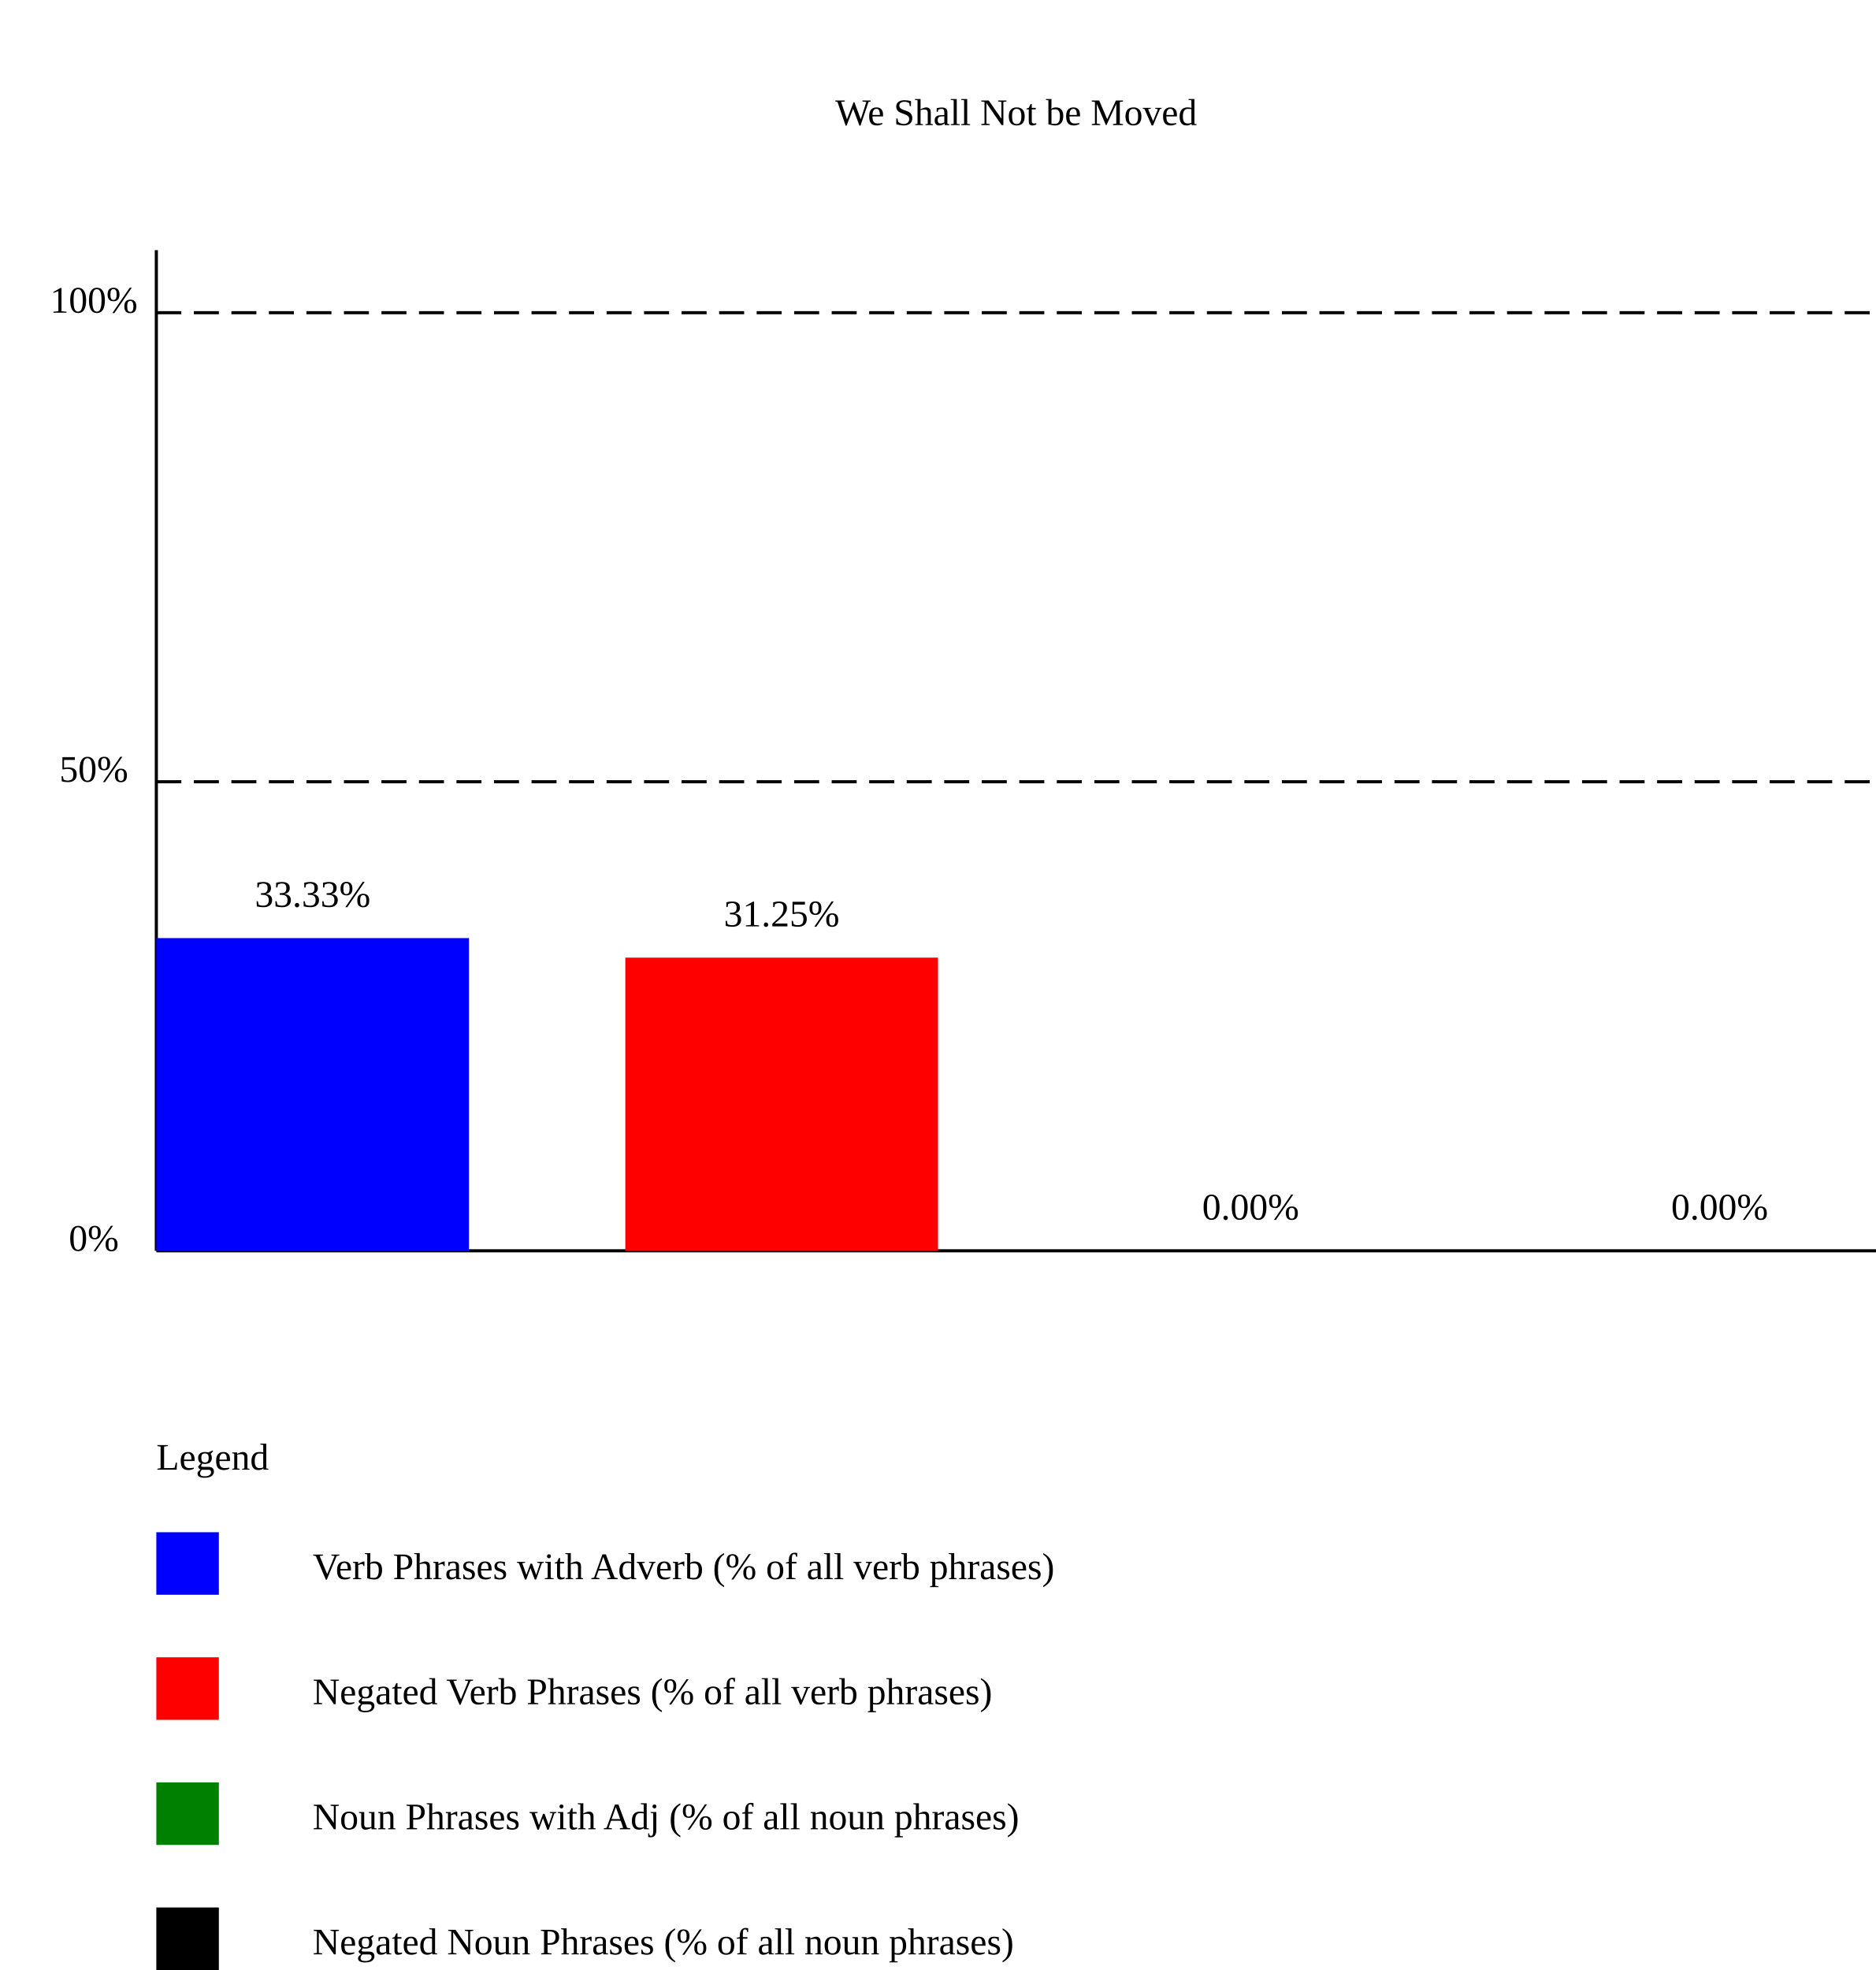
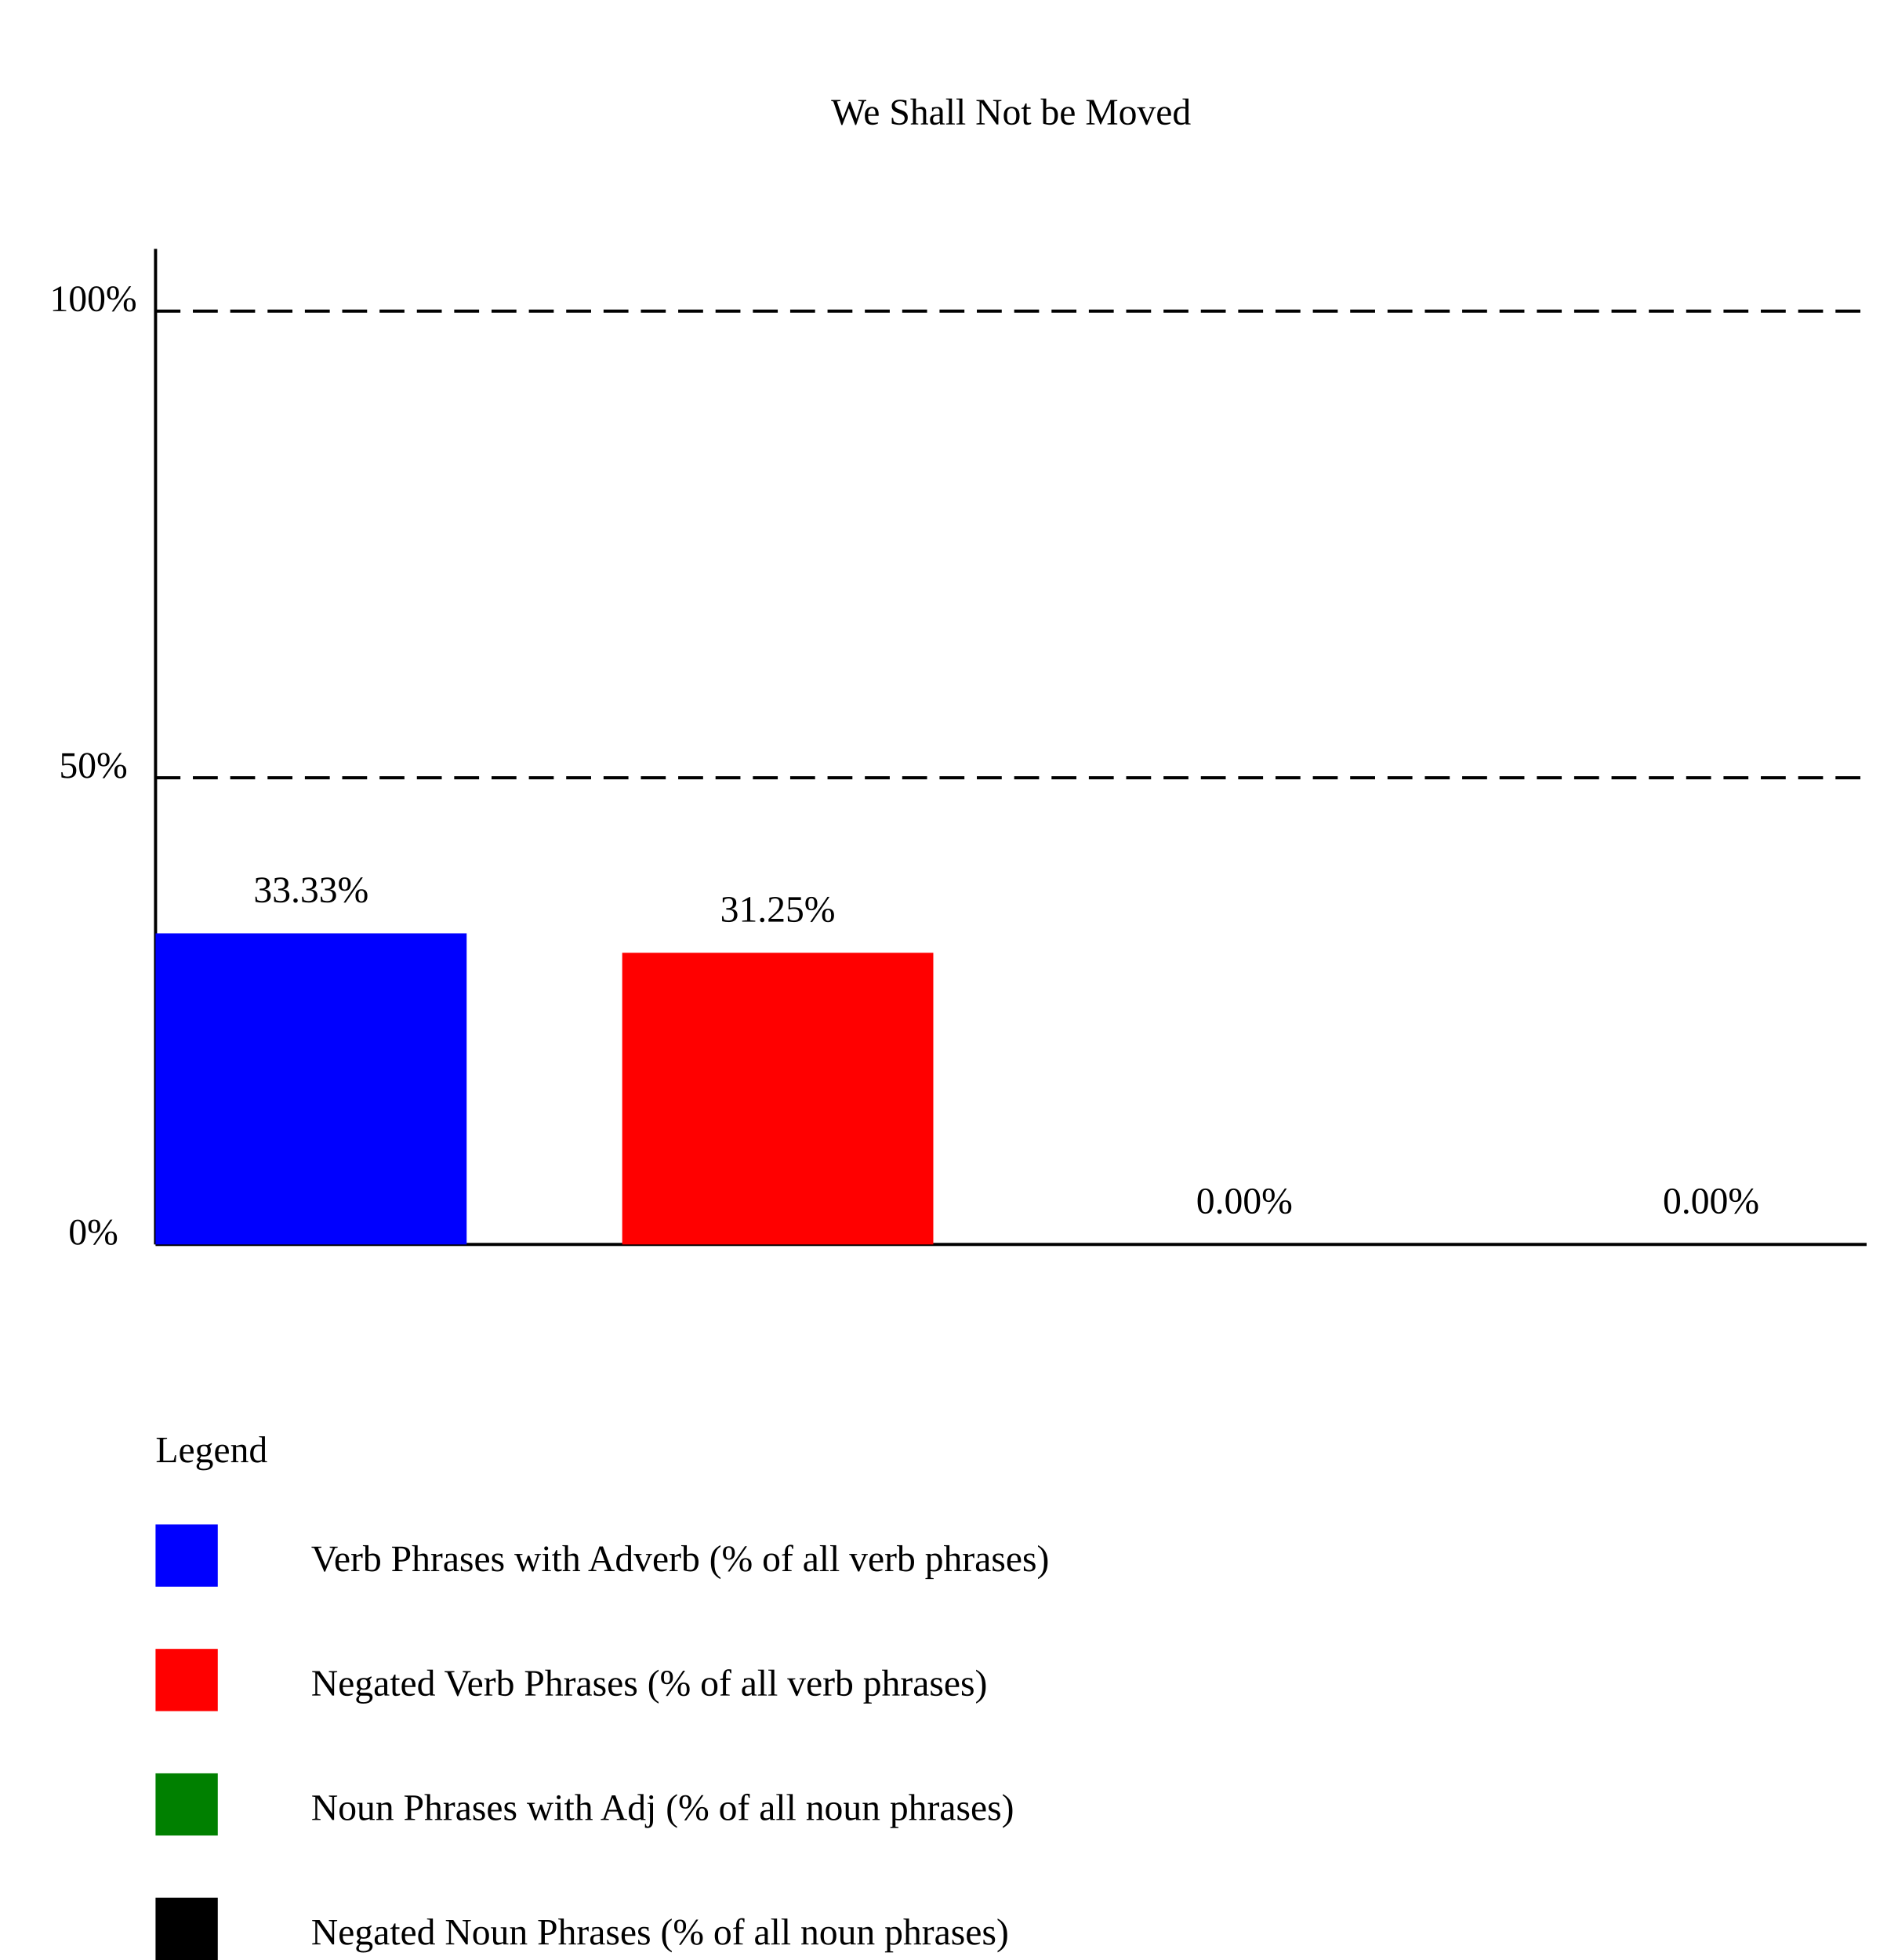
- <svg xmlns="http://www.w3.org/2000/svg" width="100%" height="100%" viewBox="0 0 600 630" preserveAspectRatio="xMidYMid">
+ <svg xmlns="http://www.w3.org/2000/svg" width="100%" height="100%" viewBox="0 0 610 630" preserveAspectRatio="xMidYMid">
  <text x="325" y="40" text-anchor="middle">We Shall Not be Moved</text>
  <line x1="50" y1="400" x2="600" y2="400" style="stroke:rgb(0,0,0);stroke-width:1" />
  <line x1="50" y1="400" x2="50" y2="80" style="stroke:rgb(0,0,0);stroke-width:1" />
  <text x="30" y="400" text-anchor="middle">0%</text>
  <text x="30" y="250" text-anchor="middle">50%</text>
  <text x="30" y="100" text-anchor="middle">100%</text>
  <line x1="50" y1="250" x2="600" y2="250" style="stroke:rgb(0,0,0);stroke-width:1" stroke-dasharray="8 4" />
  <line x1="50" y1="100" x2="600" y2="100" style="stroke:rgb(0,0,0);stroke-width:1" stroke-dasharray="8 4" />
  <rect x="50" y="300" width="100" height="100" style="fill:blue" />
  <rect x="200" y="306.25" width="100" height="93.75" style="fill:red" />
  <rect x="350" y="400" width="100" height="0" style="fill:green" />
  <rect x="500" y="400" width="100" height="0" style="fill:black" />
  <text x="100" y="290" text-anchor="middle">33.33%</text>
  <text x="250" y="296.25" text-anchor="middle">31.25%</text>
  <text x="400" y="390" text-anchor="middle">0.00%</text>
  <text x="550" y="390" text-anchor="middle">0.00%</text>
  <text x="50" y="470" text-anchor="left">Legend</text>
  <rect x="50" y="490" width="20" height="20" style="fill:blue" />
  <text x="100" y="505" text-anchor="left">Verb Phrases with Adverb (% of all verb phrases)</text>
  <rect x="50" y="530" width="20" height="20" style="fill:red" />
  <text x="100" y="545" text-anchor="left">Negated Verb Phrases (% of all verb phrases)</text>
  <rect x="50" y="570" width="20" height="20" style="fill:green" />
  <text x="100" y="585" text-anchor="left">Noun Phrases with Adj (% of all noun phrases)</text>
  <rect x="50" y="610" width="20" height="20" style="fill:black" />
  <text x="100" y="625" text-anchor="left">Negated Noun Phrases (% of all noun phrases)</text>
</svg>
